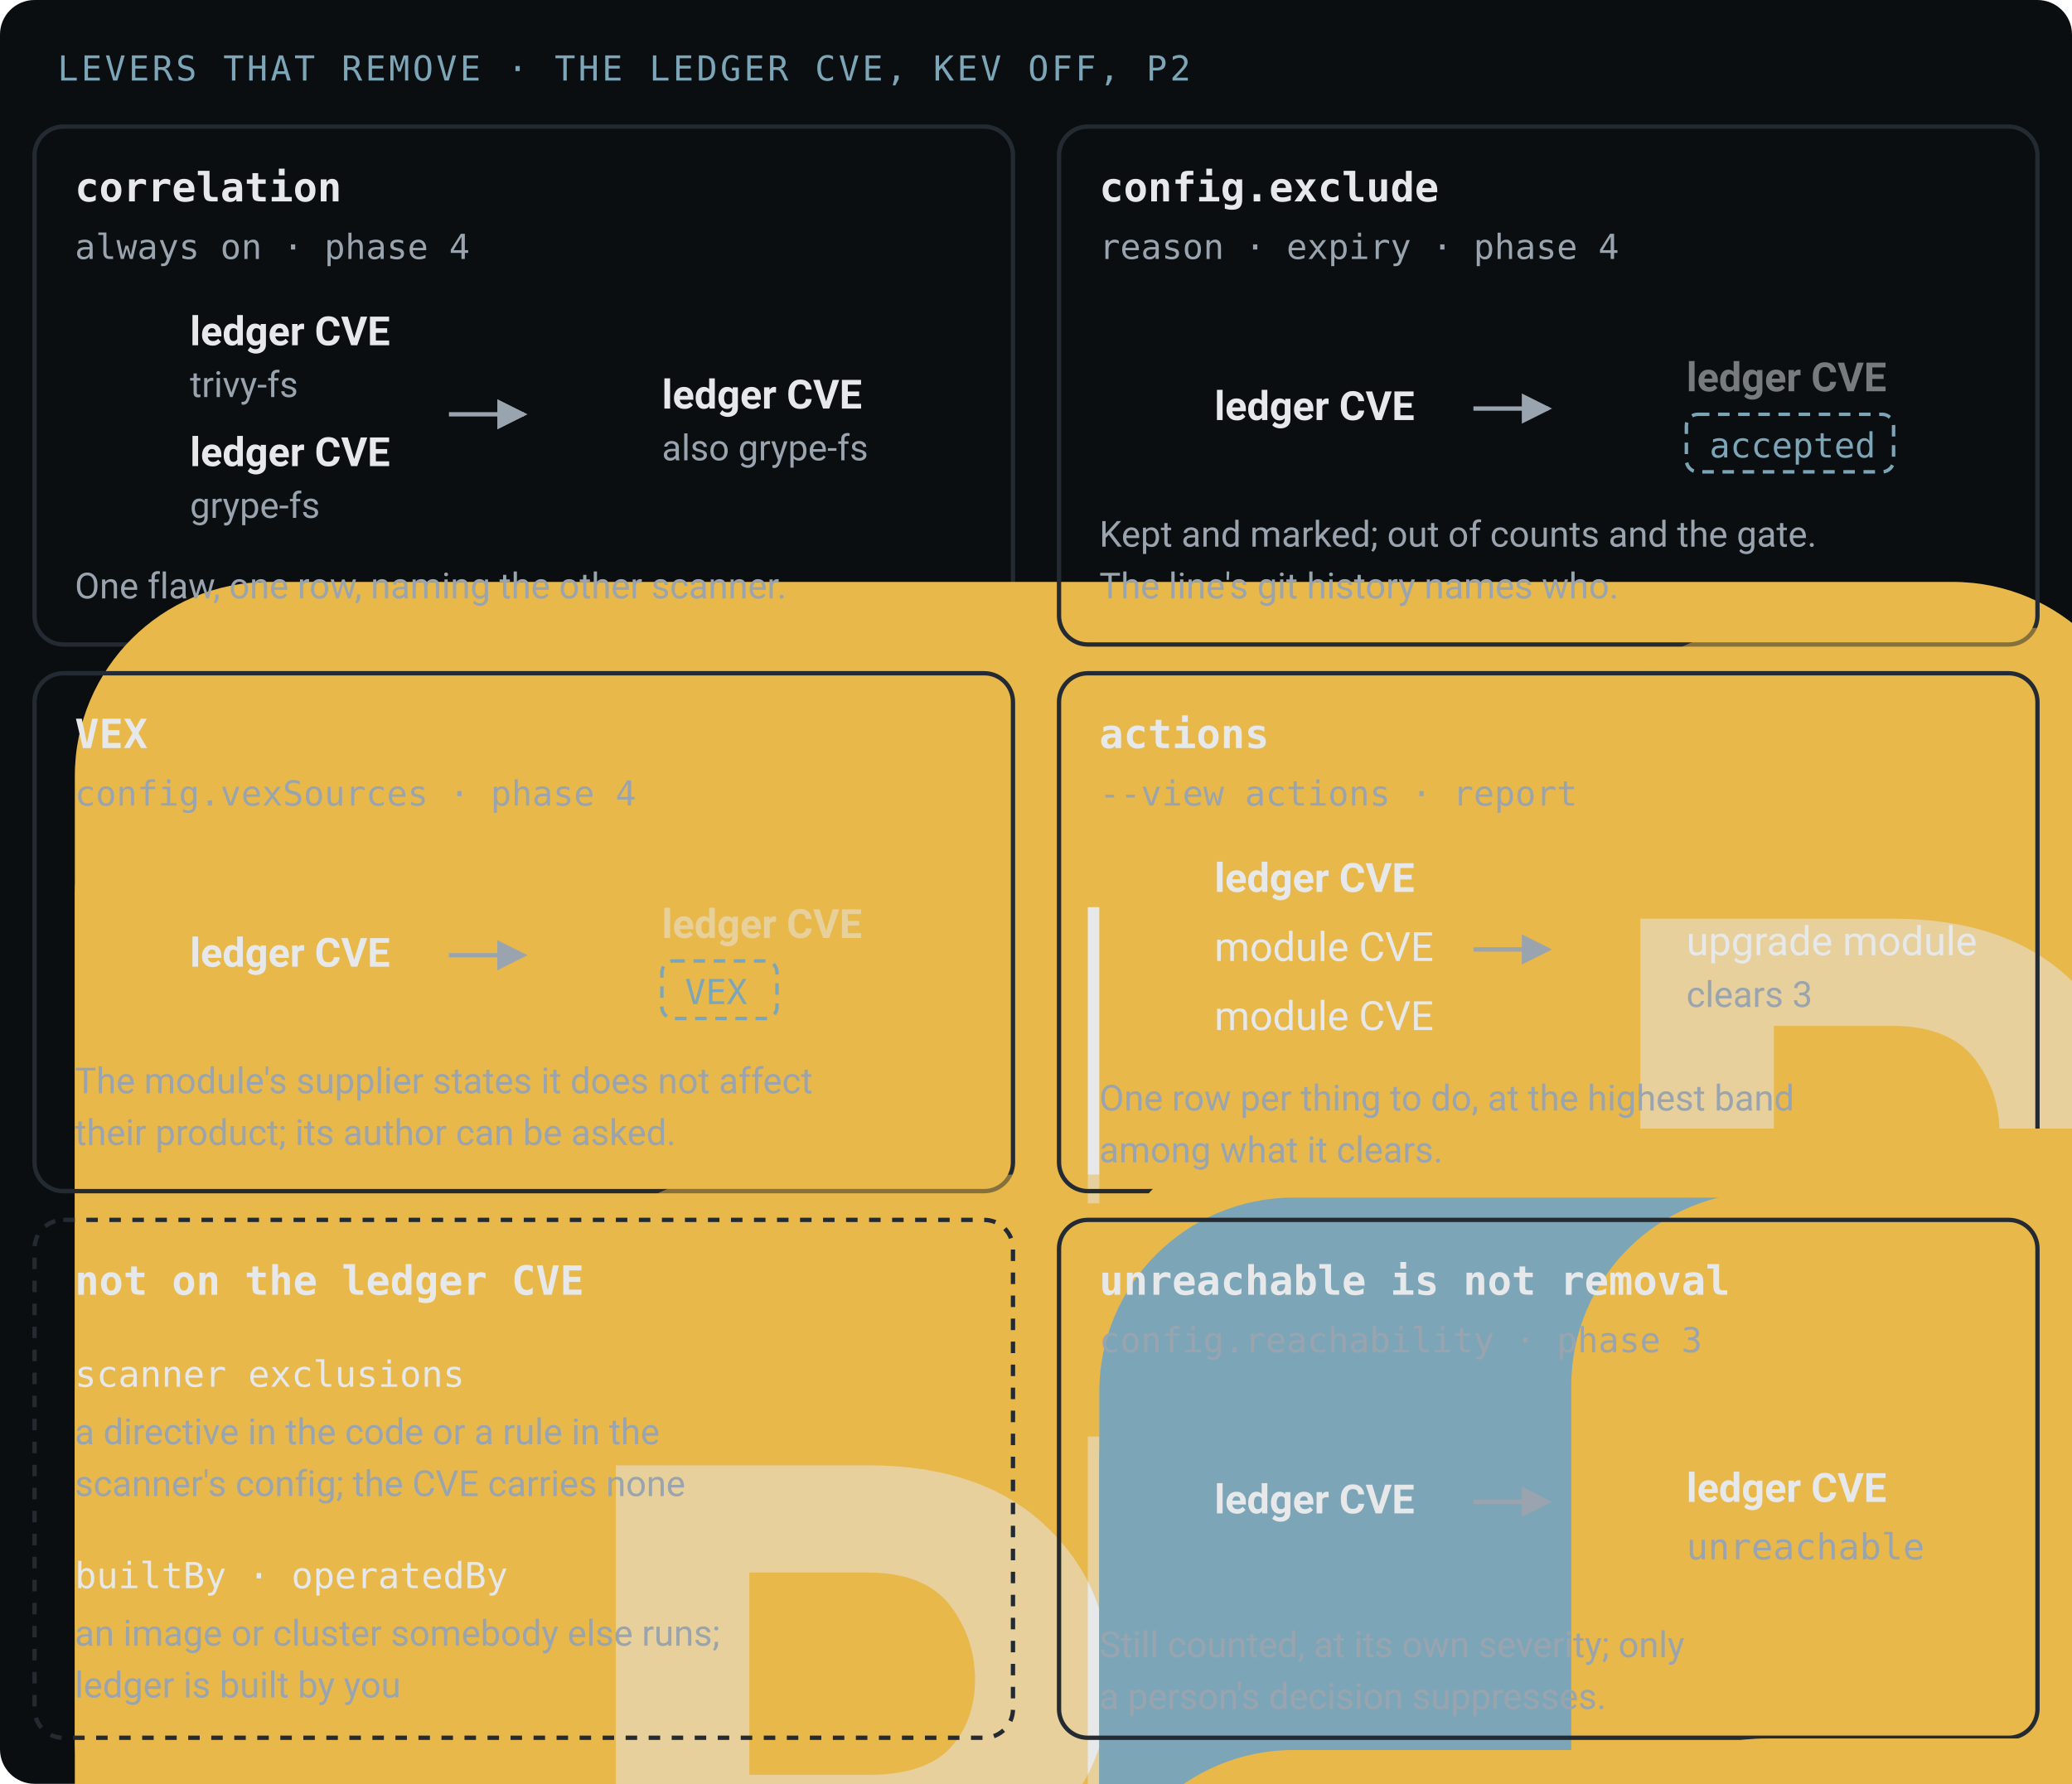
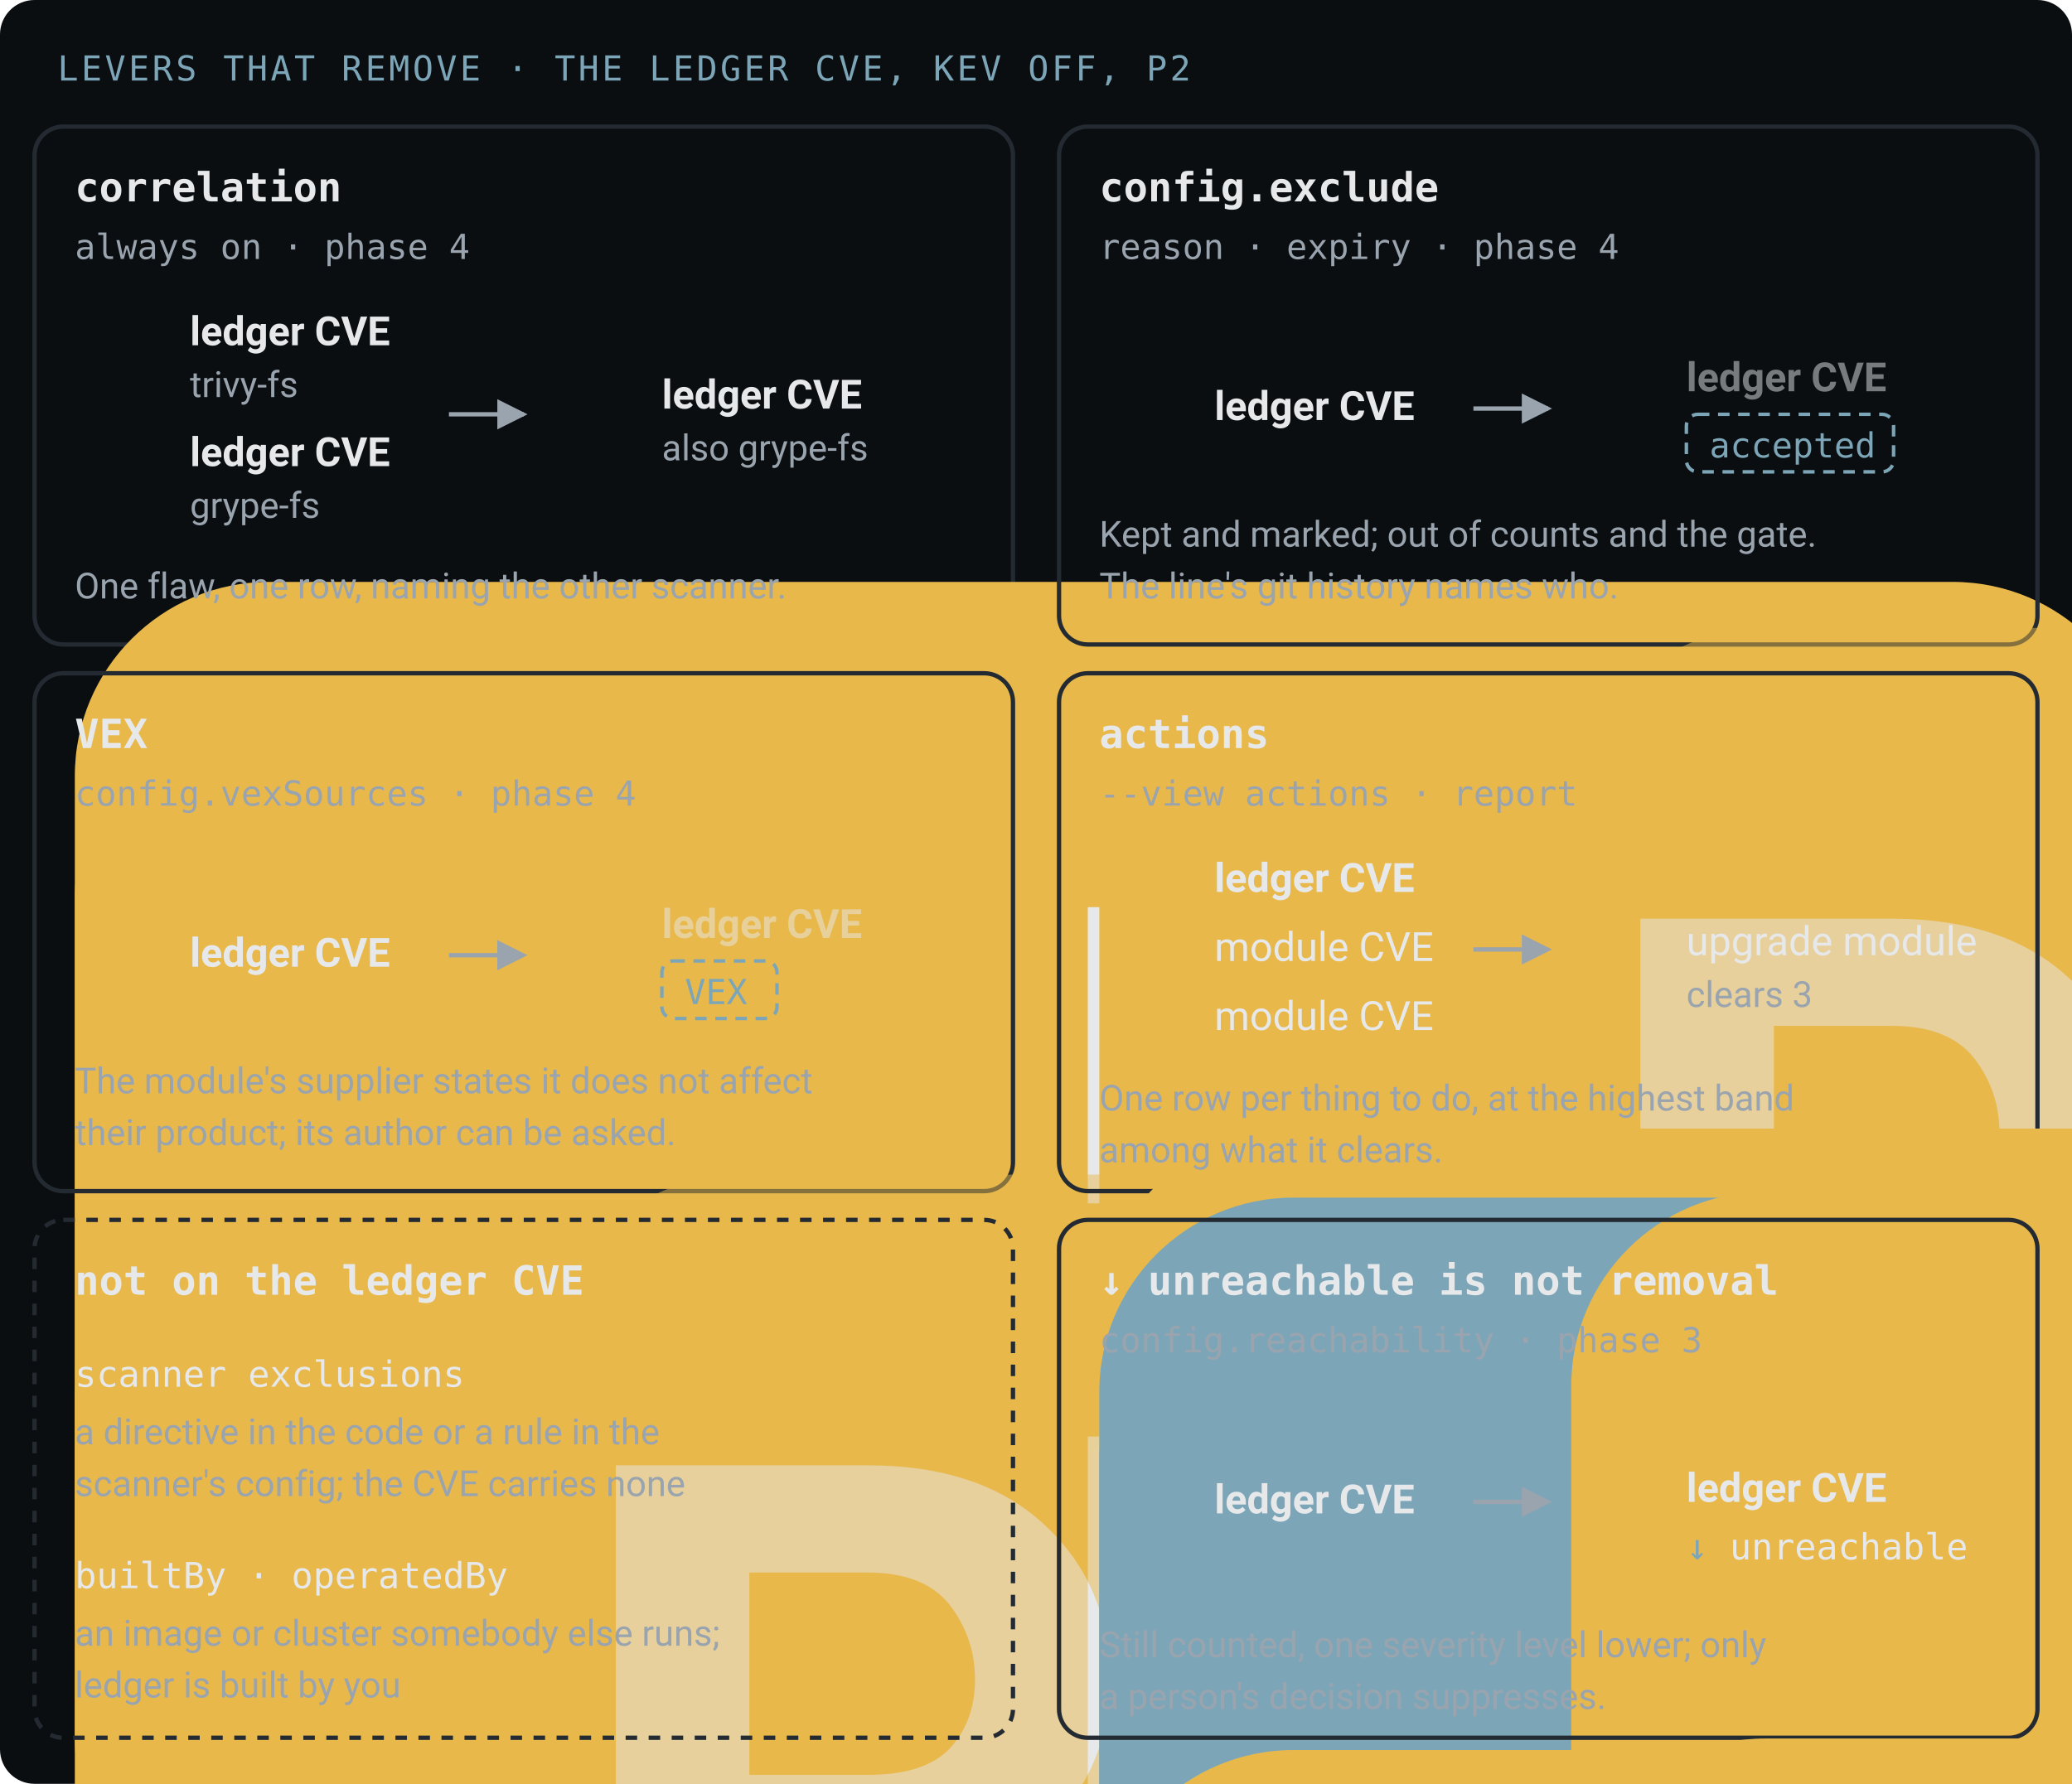
<svg xmlns="http://www.w3.org/2000/svg" viewBox="0 0 720 620" width="720" height="620" role="img" aria-label="The ledger CVE under each removal lever: correlation makes two copies one row, an exclusion or a VEX statement marks it and keeps it, an action folds it into one upgrade, and an unreachable verdict keeps it in the count.">
  <defs>
    <style>
      text{font-family:'Space Grotesk',system-ui,-apple-system,'Segoe UI',Roboto,Helvetica,Arial,sans-serif;fill:#E6E8EA;font-size:14px}
      .m{font-family:'JetBrains Mono',ui-monospace,SFMono-Regular,Menlo,Consolas,monospace}
      .e{font-family:'JetBrains Mono',ui-monospace,SFMono-Regular,Menlo,Consolas,monospace;font-size:12px;letter-spacing:1px;fill:#7CA6B8}
      .mu{fill:#9AA4AE}.sm{font-size:12.5px}.k{font-size:12px}.t{font-size:14px}.b{font-weight:700}
      .pan{fill:none;stroke:#232A31;stroke-width:1.5}
      .ar{stroke:#9AA4AE;stroke-width:1.5;fill:none}
      .tag{fill:none;stroke:#7CA6B8;stroke-width:1.2;stroke-dasharray:4 3}
      .tg{fill:#7CA6B8}.td{fill:#7CA6B8}
    </style>
    <symbol id="c2" viewBox="0 0 32 19" width="32" height="19">
      <rect width="32" height="19" rx="3" fill="#E8B84B" />
      <text x="16" y="14" text-anchor="middle" font-family="'JetBrains Mono',ui-monospace,monospace" font-size="12" font-weight="700" fill="#16110A">P2</text>
    </symbol>
    <symbol id="c3" viewBox="0 0 32 19" width="32" height="19">
      <rect width="32" height="19" rx="3" fill="#7CA6B8" />
      <text x="16" y="14" text-anchor="middle" font-family="'JetBrains Mono',ui-monospace,monospace" font-size="12" font-weight="700" fill="#0A1116">P3</text>
    </symbol>
    <marker id="h" viewBox="0 0 8 8" refX="7" refY="4" markerWidth="7" markerHeight="7" orient="auto">
      <path d="M0 0L8 4L0 8z" fill="#9AA4AE" />
    </marker>
  </defs>
  <rect width="720" height="620" rx="12" fill="#0B0E11" />
  <text class="e" x="20" y="28">LEVERS THAT REMOVE · THE LEDGER CVE, KEV OFF, P2</text>
  <g transform="translate(12 44)">
    <rect class="pan" width="340" height="180" rx="10" />
    <text class="m b t" x="14" y="26">correlation</text>
    <text class="m k mu" x="14" y="46">always on · phase 4</text>
    <use href="#c2" x="14" y="62" />
    <text class="b" x="54" y="76">ledger CVE</text>
    <text class="sm mu" x="54" y="94">trivy-fs</text>
    <use href="#c2" x="14" y="104" />
    <text class="b" x="54" y="118">ledger CVE</text>
    <text class="sm mu" x="54" y="136">grype-fs</text>
    <path class="ar" d="M144 100H170" marker-end="url(#h)" />
    <use href="#c2" x="178" y="84" />
    <text class="b" x="218" y="98">ledger CVE</text>
    <text class="sm mu" x="218" y="116">also grype-fs</text>
    <text class="sm mu" x="14" y="164">One flaw, one row, naming the other scanner.</text>
  </g>
  <g transform="translate(368 44)">
    <rect class="pan" width="340" height="180" rx="10" />
    <text class="m b t" x="14" y="26">config.exclude</text>
    <text class="m k mu" x="14" y="46">reason · expiry · phase 4</text>
    <use href="#c2" x="14" y="88" />
    <text class="b" x="54" y="102">ledger CVE</text>
    <path class="ar" d="M144 98H170" marker-end="url(#h)" />
    <g opacity=".5">
      <use href="#c2" x="178" y="78" />
      <text class="b" x="218" y="92">ledger CVE</text>
    </g>
    <rect class="tag" x="218" y="100" width="72" height="20" rx="4" />
    <text class="m k tg" x="226" y="115">accepted</text>
    <text class="sm mu" x="14" y="146">Kept and marked; out of counts and the gate.</text>
    <text class="sm mu" x="14" y="164">The line's git history names who.</text>
  </g>
  <g transform="translate(12 234)">
    <rect class="pan" width="340" height="180" rx="10" />
    <text class="m b t" x="14" y="26">VEX</text>
    <text class="m k mu" x="14" y="46">config.vexSources · phase 4</text>
    <use href="#c2" x="14" y="88" />
    <text class="b" x="54" y="102">ledger CVE</text>
    <path class="ar" d="M144 98H170" marker-end="url(#h)" />
    <g opacity=".5">
      <use href="#c2" x="178" y="78" />
      <text class="b" x="218" y="92">ledger CVE</text>
    </g>
    <rect class="tag" x="218" y="100" width="40" height="20" rx="4" />
    <text class="m k tg" x="226" y="115">VEX</text>
    <text class="sm mu" x="14" y="146">The module's supplier states it does not affect</text>
    <text class="sm mu" x="14" y="164">their product; its author can be asked.</text>
  </g>
  <g transform="translate(368 234)">
    <rect class="pan" width="340" height="180" rx="10" />
    <text class="m b t" x="14" y="26">actions</text>
    <text class="m k mu" x="14" y="46">--view actions · report</text>
    <use href="#c2" x="14" y="62" />
    <text class="b" x="54" y="76">ledger CVE</text>
    <use href="#c3" x="14" y="86" />
    <text x="54" y="100">module CVE</text>
    <use href="#c3" x="14" y="110" />
    <text x="54" y="124">module CVE</text>
    <path class="ar" d="M144 96H170" marker-end="url(#h)" />
    <use href="#c2" x="178" y="84" />
    <text x="218" y="98">upgrade module</text>
    <text class="sm mu" x="218" y="116">clears 3</text>
    <text class="sm mu" x="14" y="152">One row per thing to do, at the highest band</text>
    <text class="sm mu" x="14" y="170">among what it clears.</text>
  </g>
  <g transform="translate(12 424)">
    <rect class="pan" width="340" height="180" rx="10" stroke-dasharray="4 4" />
    <text class="m b t" x="14" y="26">not on the ledger CVE</text>
    <text class="m sm" x="14" y="58">scanner exclusions</text>
    <text class="sm mu" x="14" y="78">a directive in the code or a rule in the</text>
    <text class="sm mu" x="14" y="96">scanner's config; the CVE carries none</text>
    <text class="m sm" x="14" y="128">builtBy · operatedBy</text>
    <text class="sm mu" x="14" y="148">an image or cluster somebody else runs;</text>
    <text class="sm mu" x="14" y="166">ledger is built by you</text>
  </g>
  <g transform="translate(368 424)">
    <rect class="pan" width="340" height="180" rx="10" />
-     <text class="m b t" x="14" y="26">unreachable is not removal</text>
+     <text class="m b t" x="14" y="26">↓ unreachable is not removal</text>
    <text class="m k mu" x="14" y="46">config.reachability · phase 3</text>
    <use href="#c2" x="14" y="88" />
    <text class="b" x="54" y="102">ledger CVE</text>
    <path class="ar" d="M144 98H170" marker-end="url(#h)" />
    <use href="#c2" x="178" y="84" />
    <text class="b" x="218" y="98">ledger CVE</text>
-     <text class="m sm mu" x="218" y="118">unreachable</text>
-     <text class="sm mu" x="14" y="152">Still counted, at its own severity; only</text>
+     <text class="m sm" x="218" y="118">
+       <tspan class="td">↓</tspan> unreachable</text>
+     <text class="sm mu" x="14" y="152">Still counted, one severity level lower; only</text>
    <text class="sm mu" x="14" y="170">a person's decision suppresses.</text>
  </g>
</svg>
